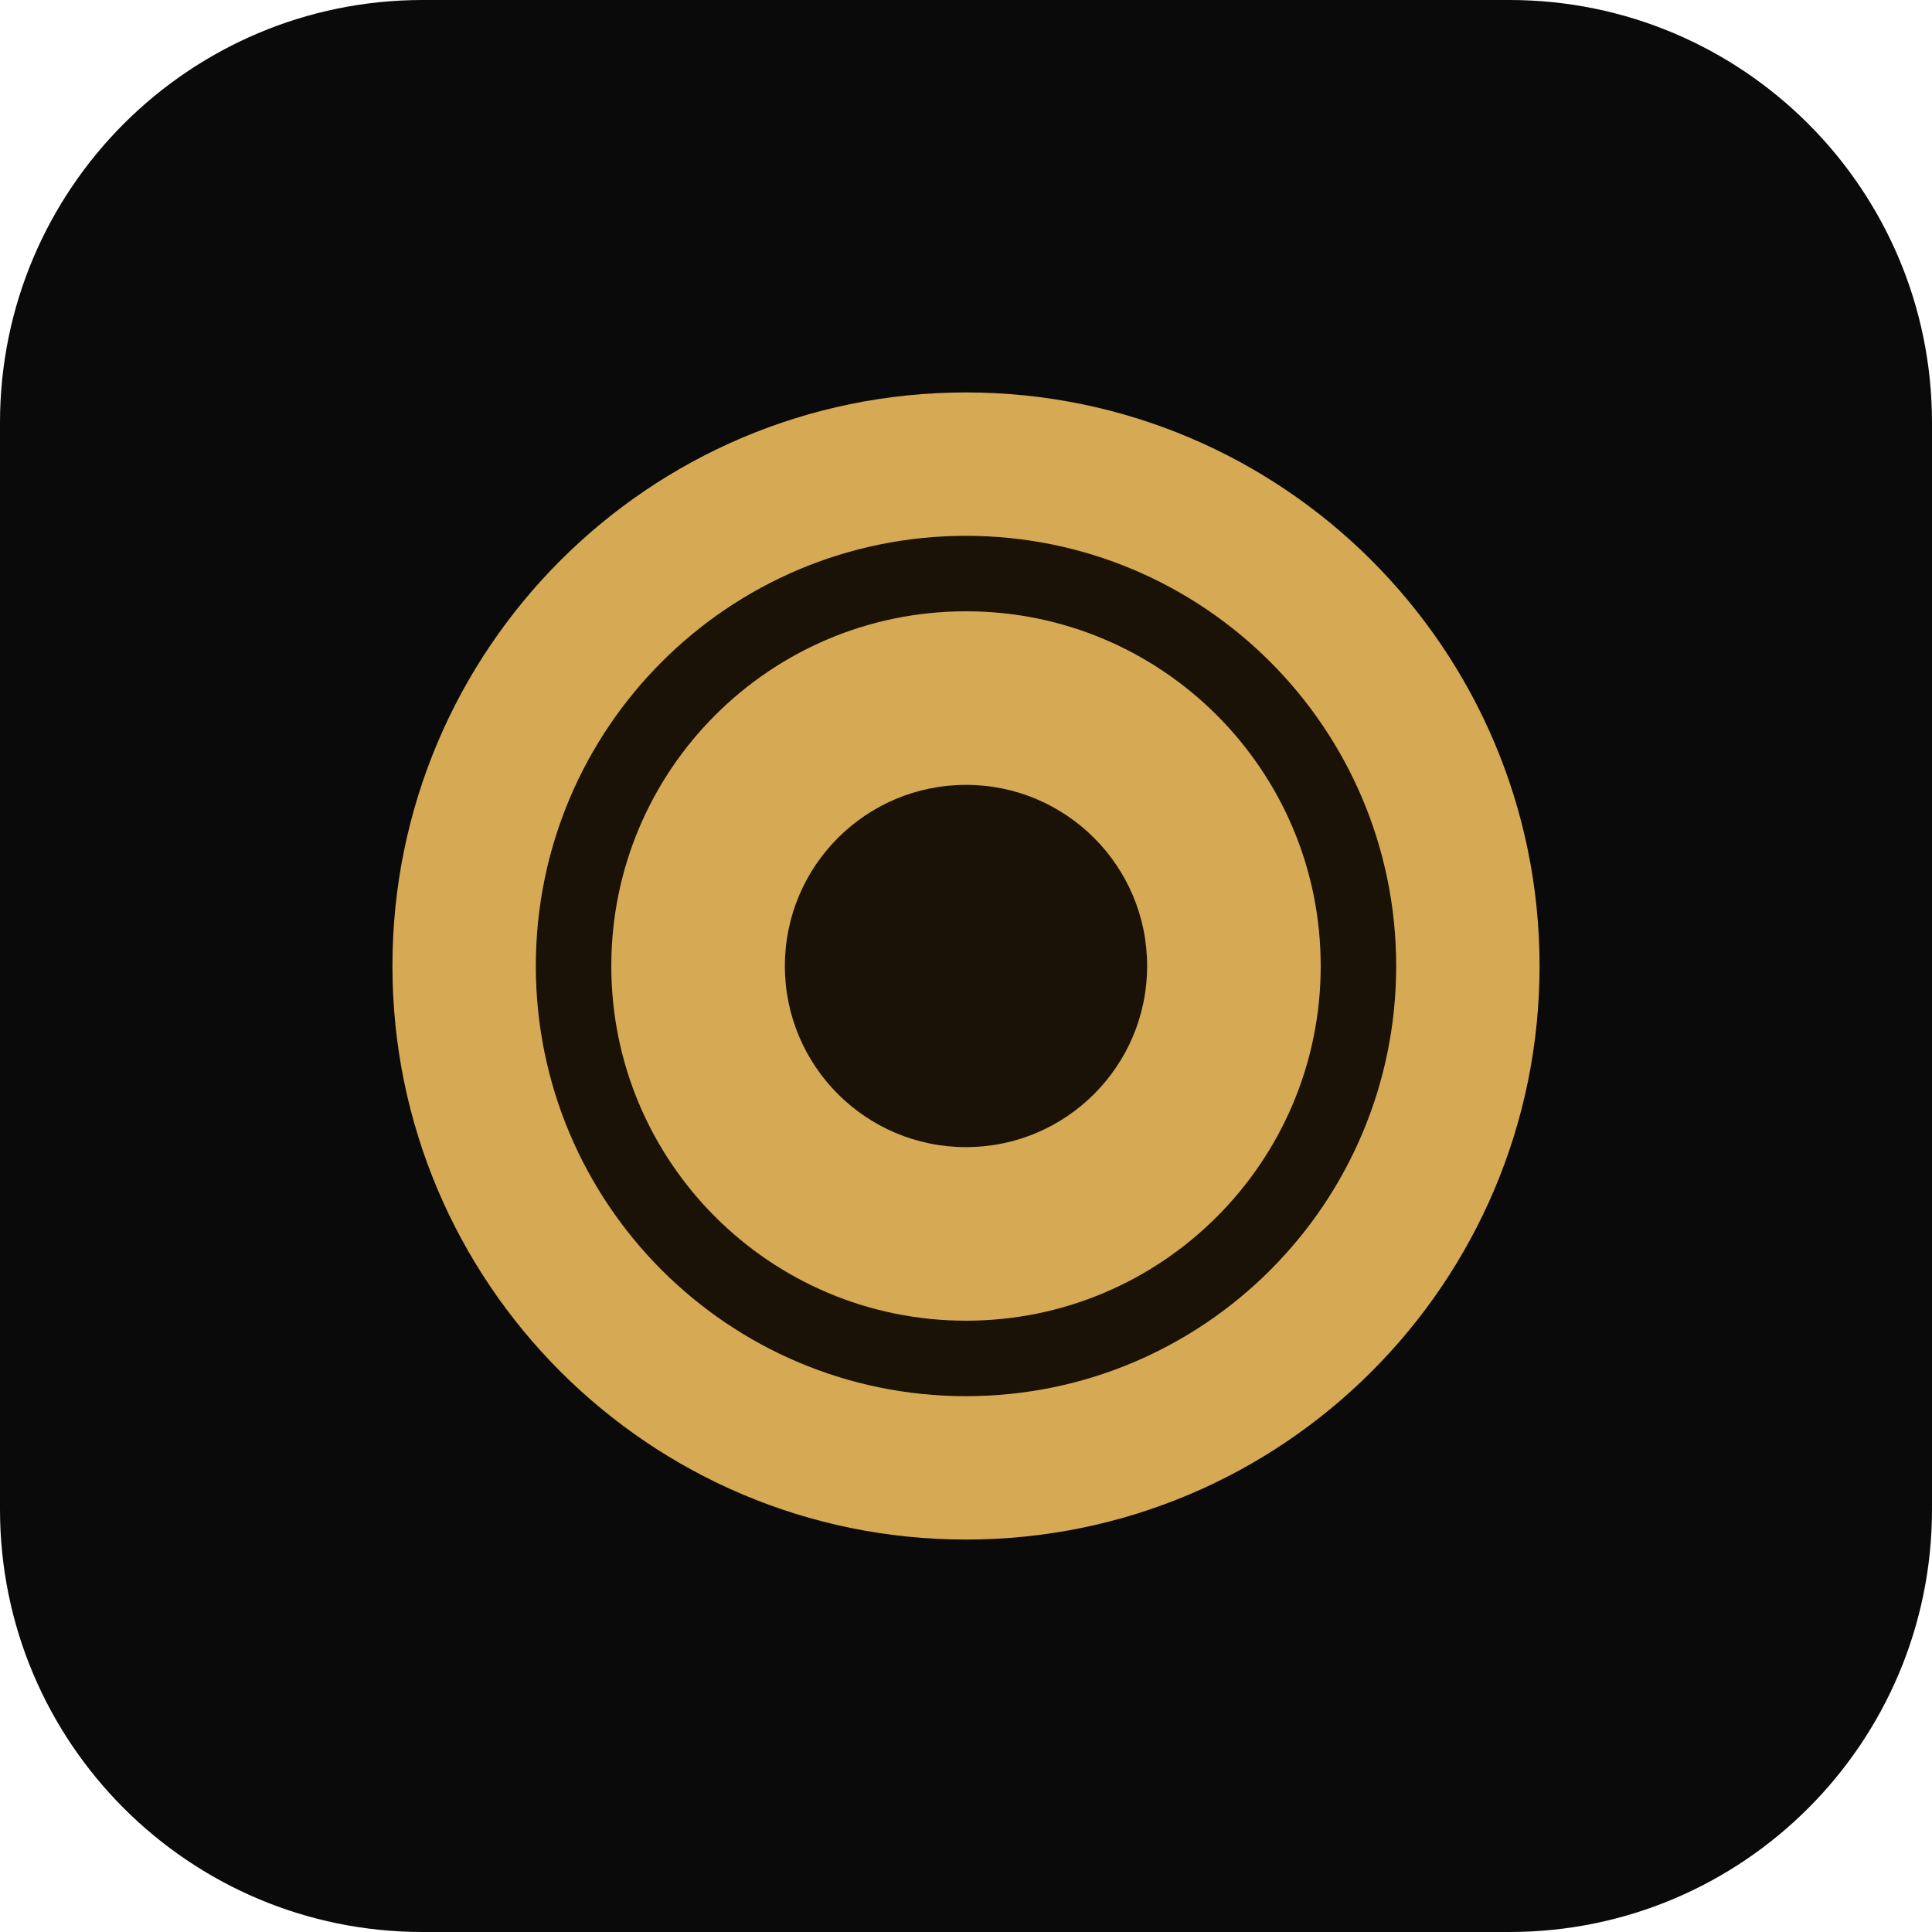
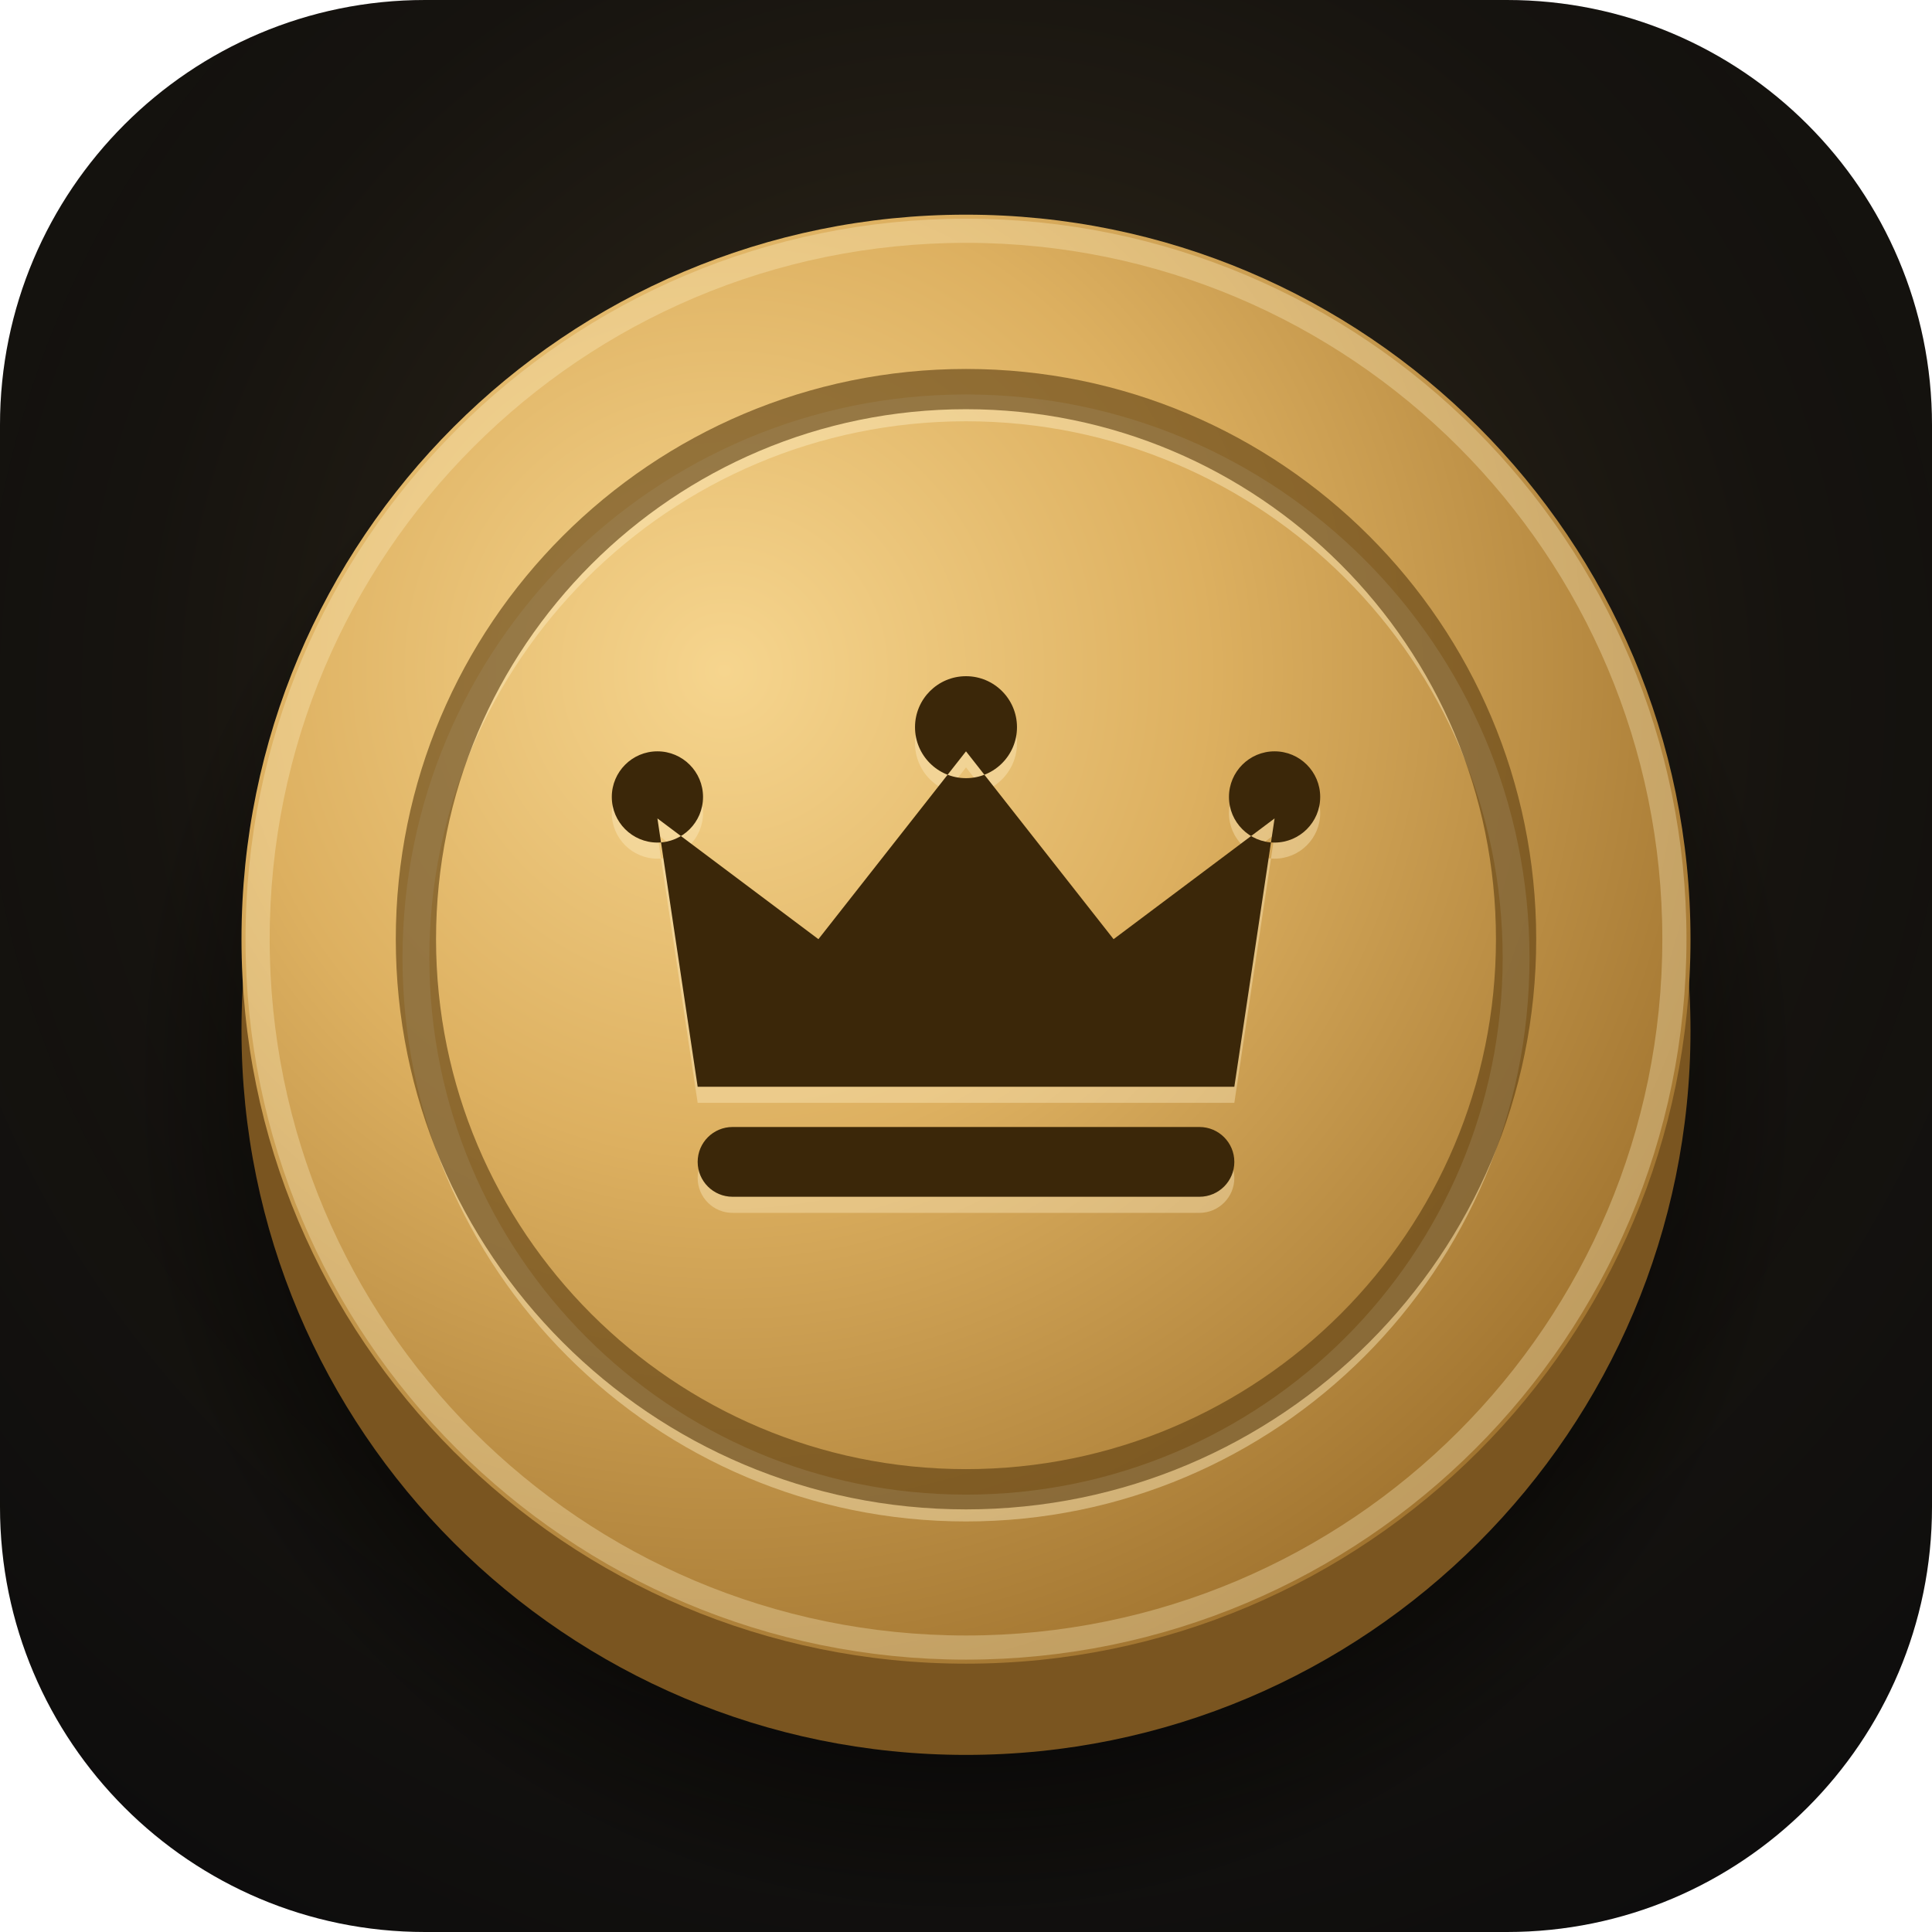
- <svg xmlns="http://www.w3.org/2000/svg" viewBox="0 0 64 64">
-   <rect width="64" height="64" rx="14" fill="#0a0a0b" />
-   <circle cx="32" cy="32" r="19" fill="#d6a955" />
-   <circle cx="32" cy="32" r="13" fill="none" stroke="#1a1206" stroke-width="2.5" />
-   <circle cx="32" cy="32" r="6" fill="#1a1206" />
+ <svg xmlns="http://www.w3.org/2000/svg" viewBox="18 18 72 72">
+   <defs>
+     <radialGradient id="g1" gradientUnits="userSpaceOnUse" cx="54" cy="44" r="62">
+       <stop offset="0" stop-color="#D6A955" stop-opacity="0.2" />
+       <stop offset="0.5" stop-color="#D6A955" stop-opacity="0.06" />
+       <stop offset="1" stop-color="#D6A955" stop-opacity="0" />
+     </radialGradient>
+     <radialGradient id="g2" gradientUnits="userSpaceOnUse" cx="54" cy="58.5" r="31">
+       <stop offset="0" stop-color="#000000" stop-opacity="0.6" />
+       <stop offset="0.8" stop-color="#000000" stop-opacity="0.42" />
+       <stop offset="1" stop-color="#000000" stop-opacity="0" />
+     </radialGradient>
+     <radialGradient id="g4" gradientUnits="userSpaceOnUse" cx="45" cy="43" r="40">
+       <stop offset="0" stop-color="#F6D58E" stop-opacity="1" />
+       <stop offset="0.45" stop-color="#DDB060" stop-opacity="1" />
+       <stop offset="1" stop-color="#A27530" stop-opacity="1" />
+     </radialGradient>
+     <clipPath id="m">
+       <rect x="18" y="18" width="72" height="72" rx="15.84" />
+     </clipPath>
+   </defs>
+   <g clip-path="url(#m)">
+     <path d="M0,0h108v108h-108Z" fill="#0A0A0B" />
+     <path d="M0,0h108v108h-108Z" fill="url(#g1)" />
+     <path d="M23,58.5a31,31 0 1,0 62,0a31,31 0 1,0 -62,0Z" fill="url(#g2)" />
+     <path d="M27,56.4a27,27 0 1,0 54,0a27,27 0 1,0 -54,0Z" fill="#7A5520" />
+     <path d="M27,53a27,27 0 1,0 54,0a27,27 0 1,0 -54,0Z" fill="url(#g4)" />
+     <path d="M27.6,53a26.4,26.4 0 1,0 52.8,0a26.4,26.4 0 1,0 -52.8,0Z" fill="none" stroke="#FFF0C8" stroke-opacity="0.32" stroke-width="0.9" />
+     <path d="M33.5,53.7a20.5,20.5 0 1,0 41,0a20.5,20.5 0 1,0 -41,0Z" fill="none" stroke="#FFF0C8" stroke-opacity="0.42" stroke-width="1" />
+     <path d="M33.5,53a20.5,20.5 0 1,0 41,0a20.5,20.5 0 1,0 -41,0Z" fill="none" stroke="#5E4013" stroke-opacity="0.62" stroke-width="1.5" />
+     <path d="M44,59.1L42.5,49.1L48.5,53.6L54,46.6L59.5,53.6L65.5,49.1L64,59.1ZM40.8,48.3a1.7,1.7 0 1,0 3.4,0a1.7,1.7 0 1,0 -3.4,0ZM52.1,45.7a1.9,1.9 0 1,0 3.8,0a1.9,1.9 0 1,0 -3.8,0ZM63.8,48.3a1.7,1.7 0 1,0 3.4,0a1.7,1.7 0 1,0 -3.4,0ZM45.3,60.6h17.4a1.3,1.3 0 0 1 0,2.6h-17.4a1.3,1.3 0 0 1 0,-2.6Z" fill="#FFF0C8" fill-opacity="0.38" />
+     <path d="M44,58.5L42.5,48.5L48.5,53L54,46L59.5,53L65.5,48.5L64,58.5ZM40.8,47.7a1.7,1.7 0 1,0 3.4,0a1.7,1.7 0 1,0 -3.4,0ZM52.1,45.1a1.9,1.9 0 1,0 3.8,0a1.9,1.9 0 1,0 -3.8,0ZM63.8,47.7a1.7,1.7 0 1,0 3.4,0a1.7,1.7 0 1,0 -3.4,0ZM45.3,60h17.4a1.3,1.3 0 0 1 0,2.6h-17.4a1.3,1.3 0 0 1 0,-2.6Z" fill="#3B2709" />
+   </g>
</svg>
